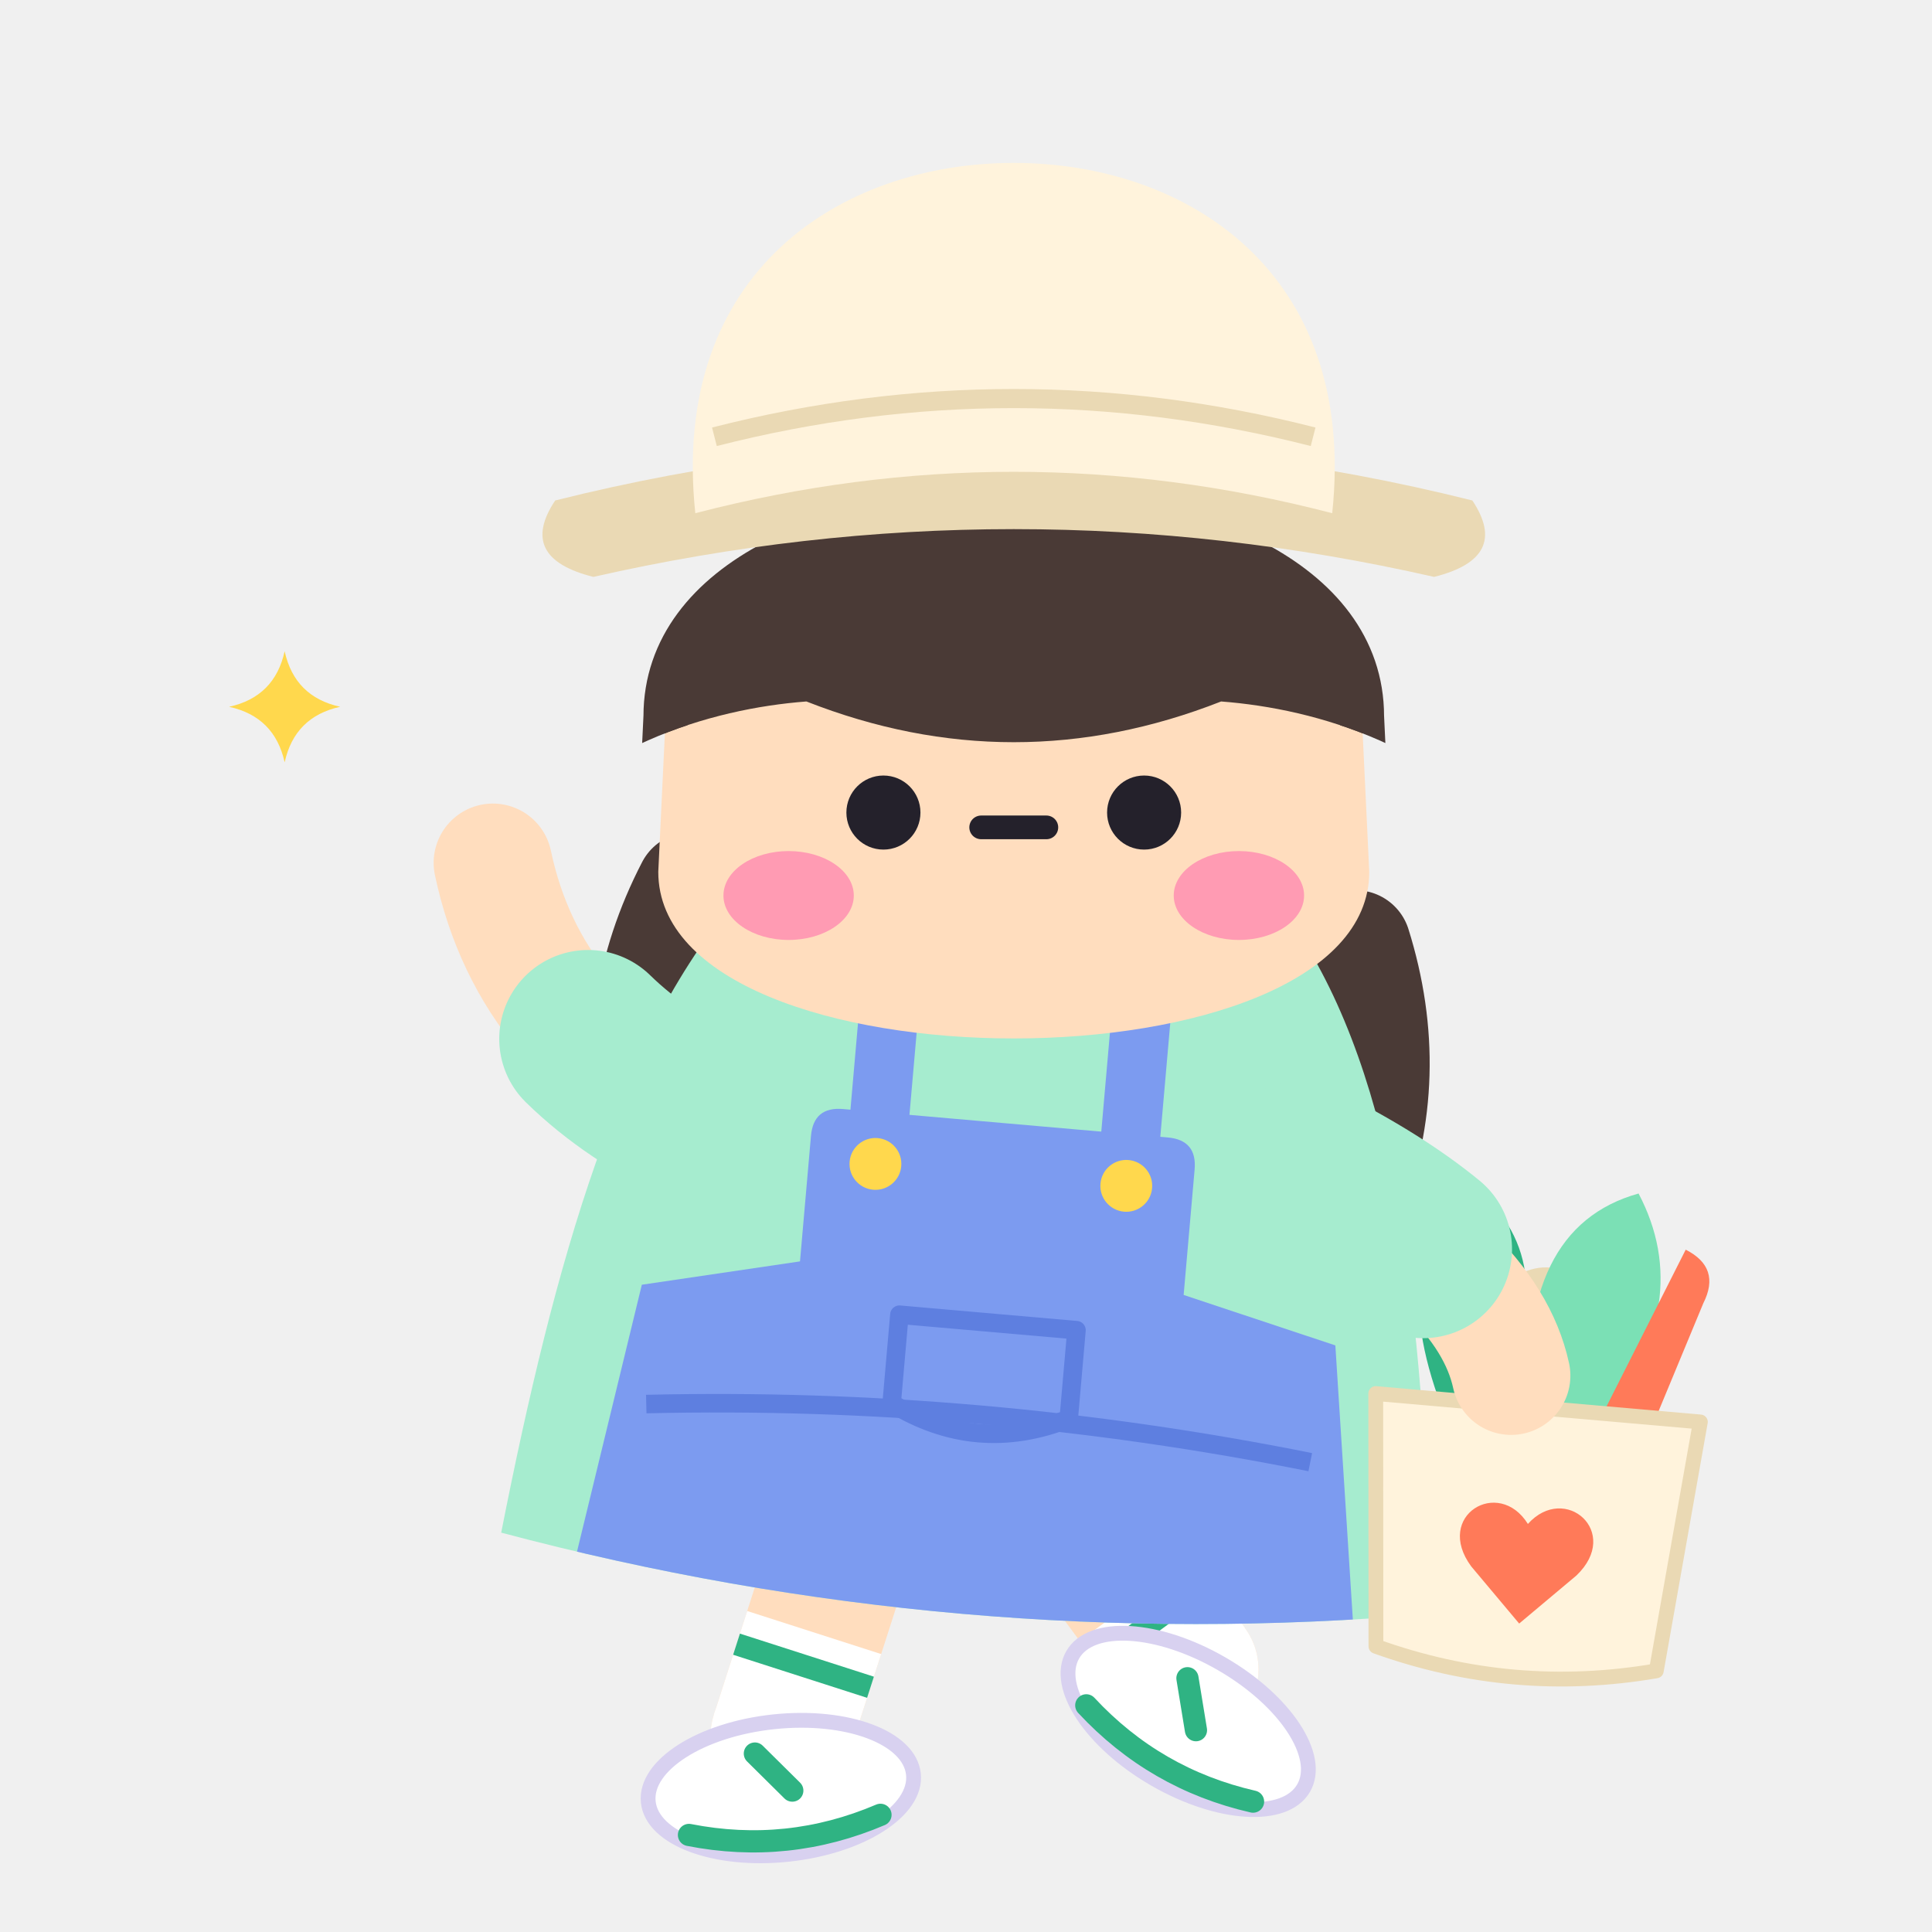
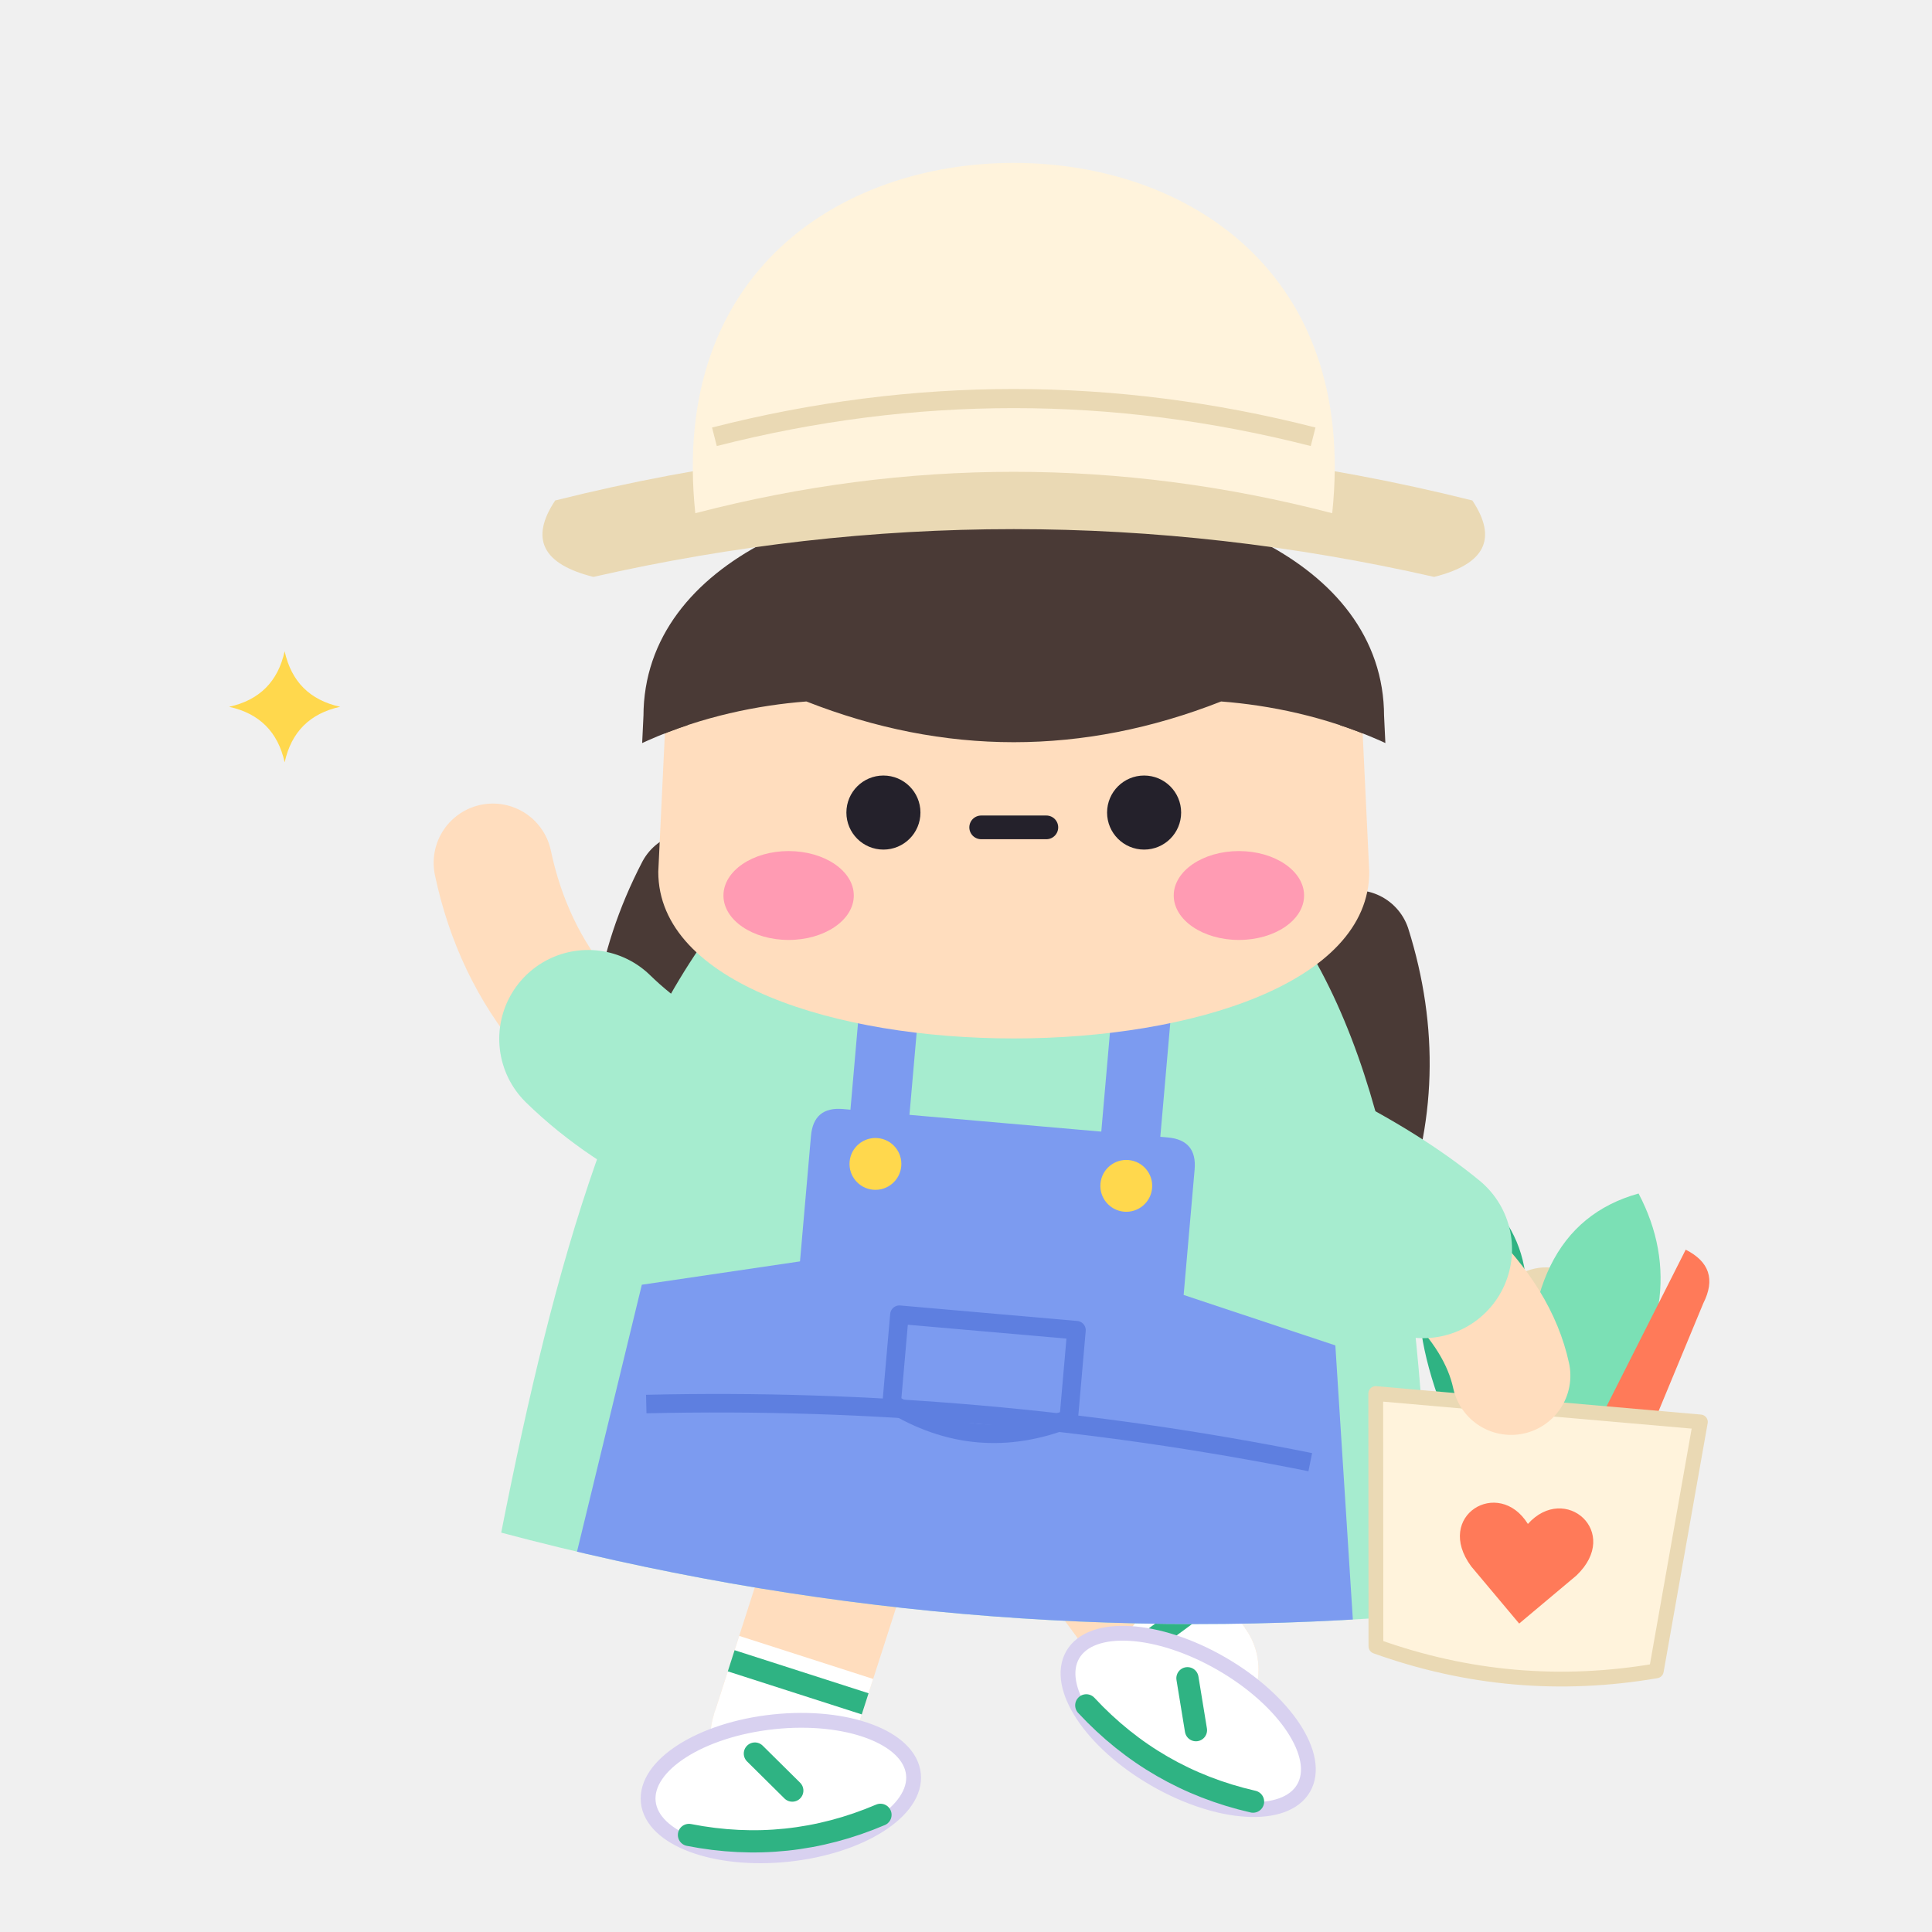
<svg xmlns="http://www.w3.org/2000/svg" viewBox="0 0 480 480" width="480" height="480">
  <g transform="translate(240 470) scale(0.92) translate(-240 -470)">
-     <g transform="translate(0 0)">
+     <g>
      <path d="M208 372 L190 428" stroke="#FFDDBE" stroke-width="38" stroke-linecap="round" />
-       <path d="M199.0 400.0 L190 428" stroke="#FFFFFF" stroke-width="38" />
+       <path d="M196.84 406.72 L190 428" stroke="#FFFFFF" stroke-width="38" />
      <circle cx="190" cy="428" r="19" fill="#FFFFFF" />
-       <path d="M214.209 414.774 L178.031 403.146" stroke="#2FB383" stroke-width="6" />
+       <path d="M212.769 419.254 L176.591 407.626" stroke="#2FB383" stroke-width="6" />
      <g transform="rotate(-6 190 442)">
        <ellipse cx="190" cy="442" rx="36" ry="18" fill="#FFFFFF" stroke="#D8D1F0" stroke-width="4" />
        <path d="M164 452 q26 8 52 0" stroke="#2FB383" stroke-width="6" stroke-linecap="round" fill="none" />
        <path d="M184 432 l9 11" stroke="#2FB383" stroke-width="6" stroke-linecap="round" />
      </g>
      <path d="M272 372 L300 410" stroke="#FFDDBE" stroke-width="38" stroke-linecap="round" />
-       <path d="M286.0 391.0 L300 410" stroke="#FFFFFF" stroke-width="38" />
+       <path d="M289.36 395.56 L300 410" stroke="#FFFFFF" stroke-width="38" />
      <circle cx="300" cy="410" r="19" fill="#FFFFFF" />
-       <path d="M305.776 385.809 L275.184 408.351" stroke="#2FB383" stroke-width="6" />
+       <path d="M308.016 388.849 L277.424 411.391" stroke="#2FB383" stroke-width="6" />
      <g transform="rotate(30 300 424)">
        <ellipse cx="300" cy="424" rx="36" ry="18" fill="#FFFFFF" stroke="#D8D1F0" stroke-width="4" />
        <path d="M274 434 q26 8 52 0" stroke="#2FB383" stroke-width="6" stroke-linecap="round" fill="none" />
        <path d="M294 414 l9 11" stroke="#2FB383" stroke-width="6" stroke-linecap="round" />
      </g>
      <g transform="translate(0 0) rotate(5 240 384)">
        <path d="M150 206 q-14 34 -4 68 q6 24 -6 44" stroke="#4A3A36" stroke-width="30" stroke-linecap="round" fill="none" />
        <rect x="130" y="296" width="36" height="16" rx="8" fill="#FF7A59" />
        <path d="M330 206 q14 34 4 68 q-6 24 6 44" stroke="#4A3A36" stroke-width="30" stroke-linecap="round" fill="none" />
        <rect x="314" y="296" width="36" height="16" rx="8" fill="#FF7A59" />
        <path d="M160 268 Q110.0 250.0 96 204" stroke="#FFDDBE" stroke-width="32" stroke-linecap="round" fill="none" />
        <path d="M160 268 Q140.0 260.8 125.76 249.12" stroke="#A6ECCF" stroke-width="48" stroke-linecap="round" fill="none" />
        <clipPath id="c6">
          <path d="M164 206 C134 246 122 310 114 384 Q240 406 366 384 C358 310 346 246 316 206 Z" />
        </clipPath>
        <path d="M164 206 C134 246 122 310 114 384 Q240 406 366 384 C358 310 346 246 316 206 Z" fill="#A6ECCF" />
        <g clip-path="url(#c6)">
          <path d="M206 214 V270 M274 214 V270" stroke="#7C9BF0" stroke-width="16" stroke-linecap="round" />
          <path d="M196 262 H284 Q292 262 292 270 V304 L334 314 L348 406 H132 L146 314 L188 304 V270 Q188 262 196 262 Z" fill="#7C9BF0" />
          <circle cx="206" cy="276" r="7" fill="#FFD84D" />
          <circle cx="274" cy="276" r="7" fill="#FFD84D" />
          <path d="M216 316 H264 V340 Q240 352 216 340 Z" fill="none" stroke="#5E7FE0" stroke-width="5" stroke-linejoin="round" />
          <path d="M150 346 Q240 336 330 346" stroke="#5E7FE0" stroke-width="5" fill="none" />
        </g>
        <g transform="rotate(-5 240 236)">
          <path d="M146 152 C146 78 334 78 334 152 L336 194 C336 254 144 254 144 194 Z" fill="#FFDDBE" />
          <clipPath id="htoey">
            <path d="M100 40 H380 V190 C356 160 322 150 296 148 Q240 170 184 148 C158 150 124 160 100 190 Z" />
          </clipPath>
          <path d="M146 152 C146 78 334 78 334 152 L336 194 C336 254 144 254 144 194 Z" fill="#4A3A36" stroke="#4A3A36" stroke-width="12" stroke-linejoin="round" clip-path="url(#htoey)" />
          <g transform="translate(240 92) scale(0.86) translate(-240 -130)">
            <path d="M96 132 Q240 96 384 132 Q396 150 372 156 Q240 126 108 156 Q84 150 96 132 Z" fill="#EAD9B4" />
            <path d="M140 136 C132 60 186 26 240 26 C294 26 348 60 340 136 Q240 110 140 136 Z" fill="#FFF3DC" />
            <path d="M146 112 Q240 88 334 112" stroke="#EAD9B4" stroke-width="6" fill="none" />
          </g>
          <g transform="translate(240 178) scale(0.8) translate(-240 -262)">
            <ellipse cx="164" cy="290" rx="22" ry="15" fill="#FF8FB1" opacity="0.85" />
            <ellipse cx="316" cy="290" rx="22" ry="15" fill="#FF8FB1" opacity="0.85" />
            <circle cx="196" cy="262" r="12.5" fill="#24212B" />
            <circle cx="284" cy="262" r="12.5" fill="#24212B" />
            <path d="M229 267 h22" stroke="#24212B" stroke-width="8" stroke-linecap="round" />
          </g>
        </g>
        <path d="M366 322 q24 -60 48 0" stroke="#EAD9B4" stroke-width="8" fill="none" stroke-linecap="round" />
        <path d="M364 328 q-20 -42 6 -58 q24 18 8 58 z" fill="#2FB383" />
        <path d="M388 328 q-8 -50 24 -62 q18 28 -4 62 z" fill="#7BE0B5" />
        <path d="M406 330 l20 -50 q10 4 6 14 l-12 38 z" fill="#FF7A59" />
        <path d="M346 326 h88 l-6 68 q-38 10 -76 0 z" fill="#FFF3DC" stroke="#EAD9B4" stroke-width="4" stroke-linejoin="round" />
        <path transform="translate(390 362) scale(0.75)" d="M0 -6 c-12 -16 -34 0 -19 17 l19 19 l19 -19 c15 -17 -7 -33 -19 -17 z" fill="#FF7A59" />
        <path d="M320 268 Q373.0 289.0 382 318" stroke="#FFDDBE" stroke-width="32" stroke-linecap="round" fill="none" />
        <path d="M320 268 Q341.2 276.4 355.36 286.08" stroke="#A6ECCF" stroke-width="48" stroke-linecap="round" fill="none" />
      </g>
    </g>
    <path d="M56 135 q2.7 12.3 15 15 q-12.3 2.7 -15 15 q-2.7 -12.3 -15 -15 q12.3 -2.7 15 -15 z" fill="#FFD84D" />
  </g>
</svg>
